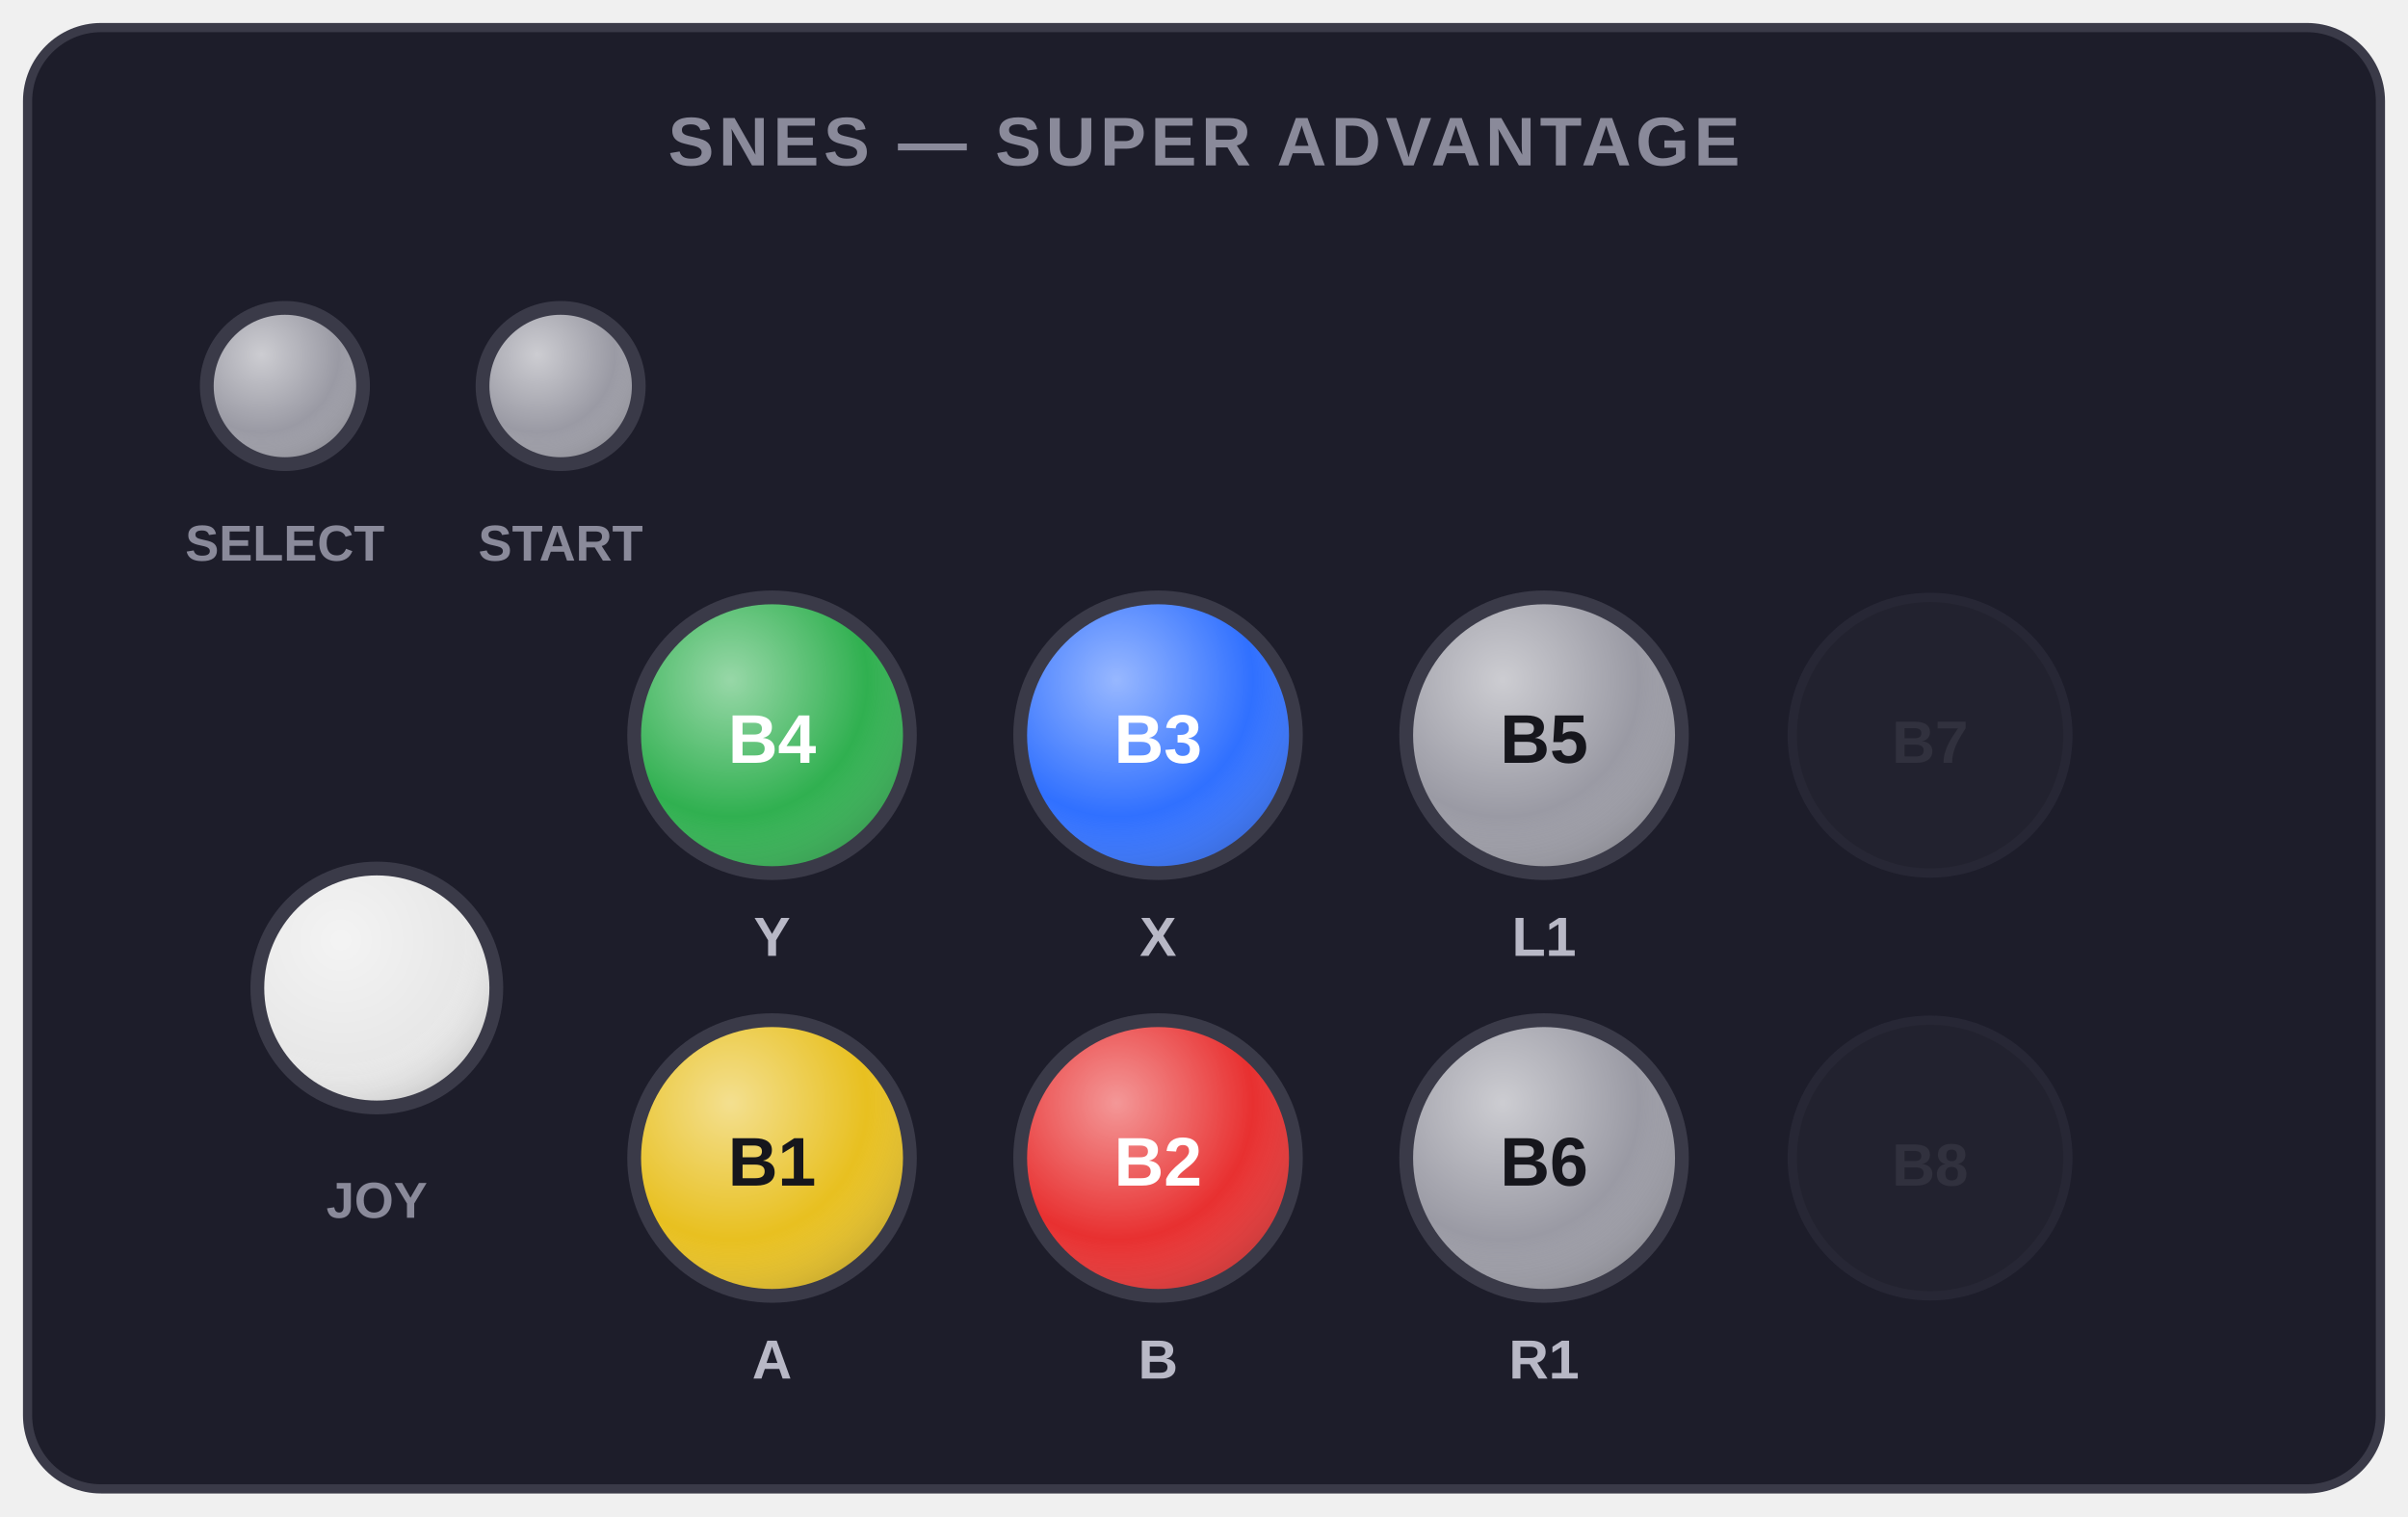
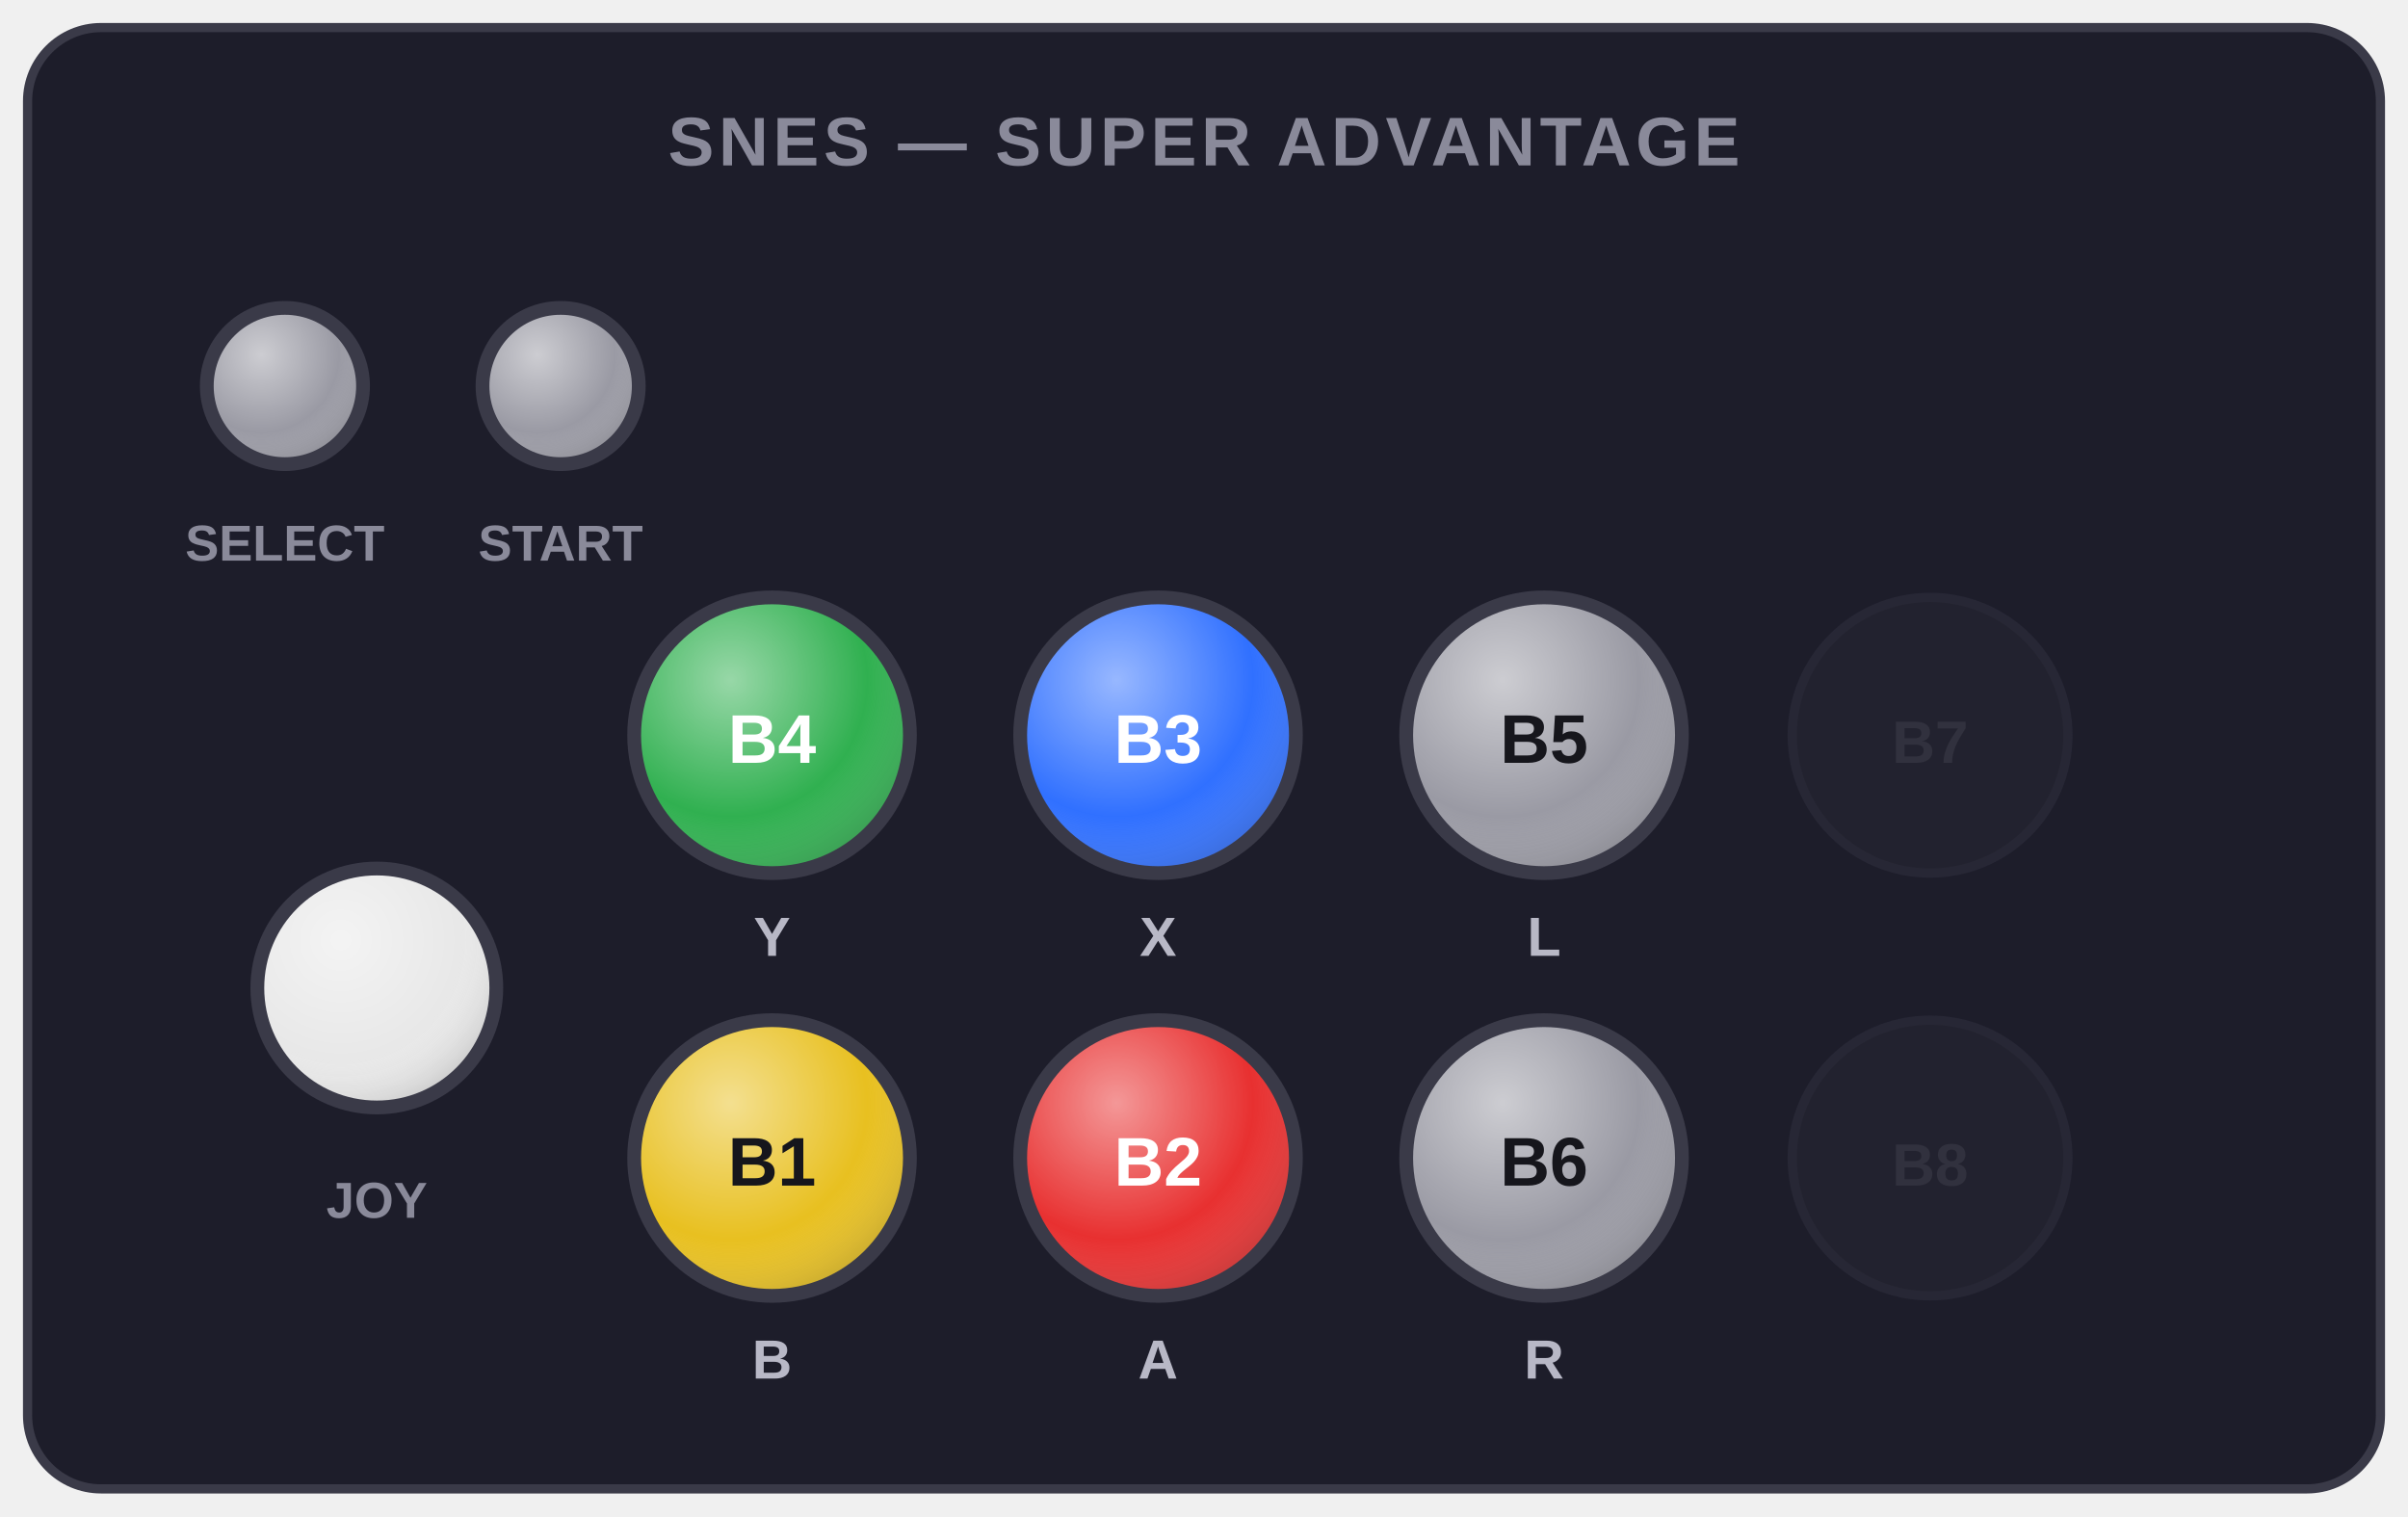
<svg xmlns="http://www.w3.org/2000/svg" viewBox="0 0 524 330" font-family="Segoe UI, Arial, sans-serif">
  <defs>
    <radialGradient id="dome" cx="0.35" cy="0.3" r="0.9">
      <stop offset="0" stop-color="#ffffff" stop-opacity="0.5" />
      <stop offset="0.55" stop-color="#ffffff" stop-opacity="0" />
      <stop offset="1" stop-color="#000000" stop-opacity="0.35" />
    </radialGradient>
  </defs>
  <rect x="6" y="6" width="512" height="318" rx="16" fill="#1d1d2a" stroke="#3a3a48" stroke-width="2" />
  <text x="262" y="36" text-anchor="middle" fill="#8a8a9a" font-size="15" font-weight="bold" letter-spacing="1">SNES — SUPER ADVANTAGE</text>
  <circle cx="62" cy="84" r="17" fill="#9a9aa4" />
  <circle cx="62" cy="84" r="17" fill="url(#dome)" />
  <circle cx="62" cy="84" r="17" fill="none" stroke="#3a3a48" stroke-width="3" />
  <text x="62" y="122" text-anchor="middle" fill="#8a8a9a" font-size="11" font-weight="bold">SELECT</text>
  <circle cx="122" cy="84" r="17" fill="#9a9aa4" />
  <circle cx="122" cy="84" r="17" fill="url(#dome)" />
  <circle cx="122" cy="84" r="17" fill="none" stroke="#3a3a48" stroke-width="3" />
  <text x="122" y="122" text-anchor="middle" fill="#8a8a9a" font-size="11" font-weight="bold">START</text>
  <circle cx="82" cy="215" r="26" fill="#e8e8e8" />
  <circle cx="82" cy="215" r="26" fill="url(#dome)" />
  <circle cx="82" cy="215" r="26" fill="none" stroke="#3a3a48" stroke-width="3" />
  <text x="82" y="265" text-anchor="middle" fill="#8a8a9a" font-size="11" font-weight="bold">JOY</text>
  <circle cx="168" cy="160" r="30" fill="#30b050" />
  <circle cx="168" cy="160" r="30" fill="url(#dome)" />
  <circle cx="168" cy="160" r="30" fill="none" stroke="#3a3a48" stroke-width="3" />
  <text x="168" y="166" text-anchor="middle" fill="#ffffff" font-size="15" font-weight="bold">B4</text>
  <text x="168" y="208" text-anchor="middle" fill="#b8b8c6" font-size="12" font-weight="bold">Y</text>
  <circle cx="252" cy="160" r="30" fill="#3070ff" />
  <circle cx="252" cy="160" r="30" fill="url(#dome)" />
  <circle cx="252" cy="160" r="30" fill="none" stroke="#3a3a48" stroke-width="3" />
  <text x="252" y="166" text-anchor="middle" fill="#ffffff" font-size="15" font-weight="bold">B3</text>
  <text x="252" y="208" text-anchor="middle" fill="#b8b8c6" font-size="12" font-weight="bold">X</text>
  <circle cx="336" cy="160" r="30" fill="#9a9aa4" />
  <circle cx="336" cy="160" r="30" fill="url(#dome)" />
  <circle cx="336" cy="160" r="30" fill="none" stroke="#3a3a48" stroke-width="3" />
  <text x="336" y="166" text-anchor="middle" fill="#16161c" font-size="15" font-weight="bold">B5</text>
-   <text x="336" y="208" text-anchor="middle" fill="#b8b8c6" font-size="12" font-weight="bold">L1</text>
+   <text x="336" y="208" text-anchor="middle" fill="#b8b8c6" font-size="12" font-weight="bold">L</text>
  <g opacity="0.18">
    <circle cx="420" cy="160" r="30" fill="#3a3a48" />
    <circle cx="420" cy="160" r="30" fill="none" stroke="#55556a" stroke-width="2" />
    <text x="420" y="166" text-anchor="middle" fill="#8a8a9a" font-size="13" font-weight="bold">B7</text>
  </g>
  <circle cx="168" cy="252" r="30" fill="#e8c020" />
  <circle cx="168" cy="252" r="30" fill="url(#dome)" />
  <circle cx="168" cy="252" r="30" fill="none" stroke="#3a3a48" stroke-width="3" />
  <text x="168" y="258" text-anchor="middle" fill="#16161c" font-size="15" font-weight="bold">B1</text>
-   <text x="168" y="300" text-anchor="middle" fill="#b8b8c6" font-size="12" font-weight="bold">A</text>
+   <text x="168" y="300" text-anchor="middle" fill="#b8b8c6" font-size="12" font-weight="bold">B</text>
  <circle cx="252" cy="252" r="30" fill="#e83030" />
  <circle cx="252" cy="252" r="30" fill="url(#dome)" />
  <circle cx="252" cy="252" r="30" fill="none" stroke="#3a3a48" stroke-width="3" />
  <text x="252" y="258" text-anchor="middle" fill="#ffffff" font-size="15" font-weight="bold">B2</text>
-   <text x="252" y="300" text-anchor="middle" fill="#b8b8c6" font-size="12" font-weight="bold">B</text>
+   <text x="252" y="300" text-anchor="middle" fill="#b8b8c6" font-size="12" font-weight="bold">A</text>
  <circle cx="336" cy="252" r="30" fill="#9a9aa4" />
  <circle cx="336" cy="252" r="30" fill="url(#dome)" />
  <circle cx="336" cy="252" r="30" fill="none" stroke="#3a3a48" stroke-width="3" />
  <text x="336" y="258" text-anchor="middle" fill="#16161c" font-size="15" font-weight="bold">B6</text>
-   <text x="336" y="300" text-anchor="middle" fill="#b8b8c6" font-size="12" font-weight="bold">R1</text>
+   <text x="336" y="300" text-anchor="middle" fill="#b8b8c6" font-size="12" font-weight="bold">R</text>
  <g opacity="0.18">
    <circle cx="420" cy="252" r="30" fill="#3a3a48" />
    <circle cx="420" cy="252" r="30" fill="none" stroke="#55556a" stroke-width="2" />
    <text x="420" y="258" text-anchor="middle" fill="#8a8a9a" font-size="13" font-weight="bold">B8</text>
  </g>
</svg>
